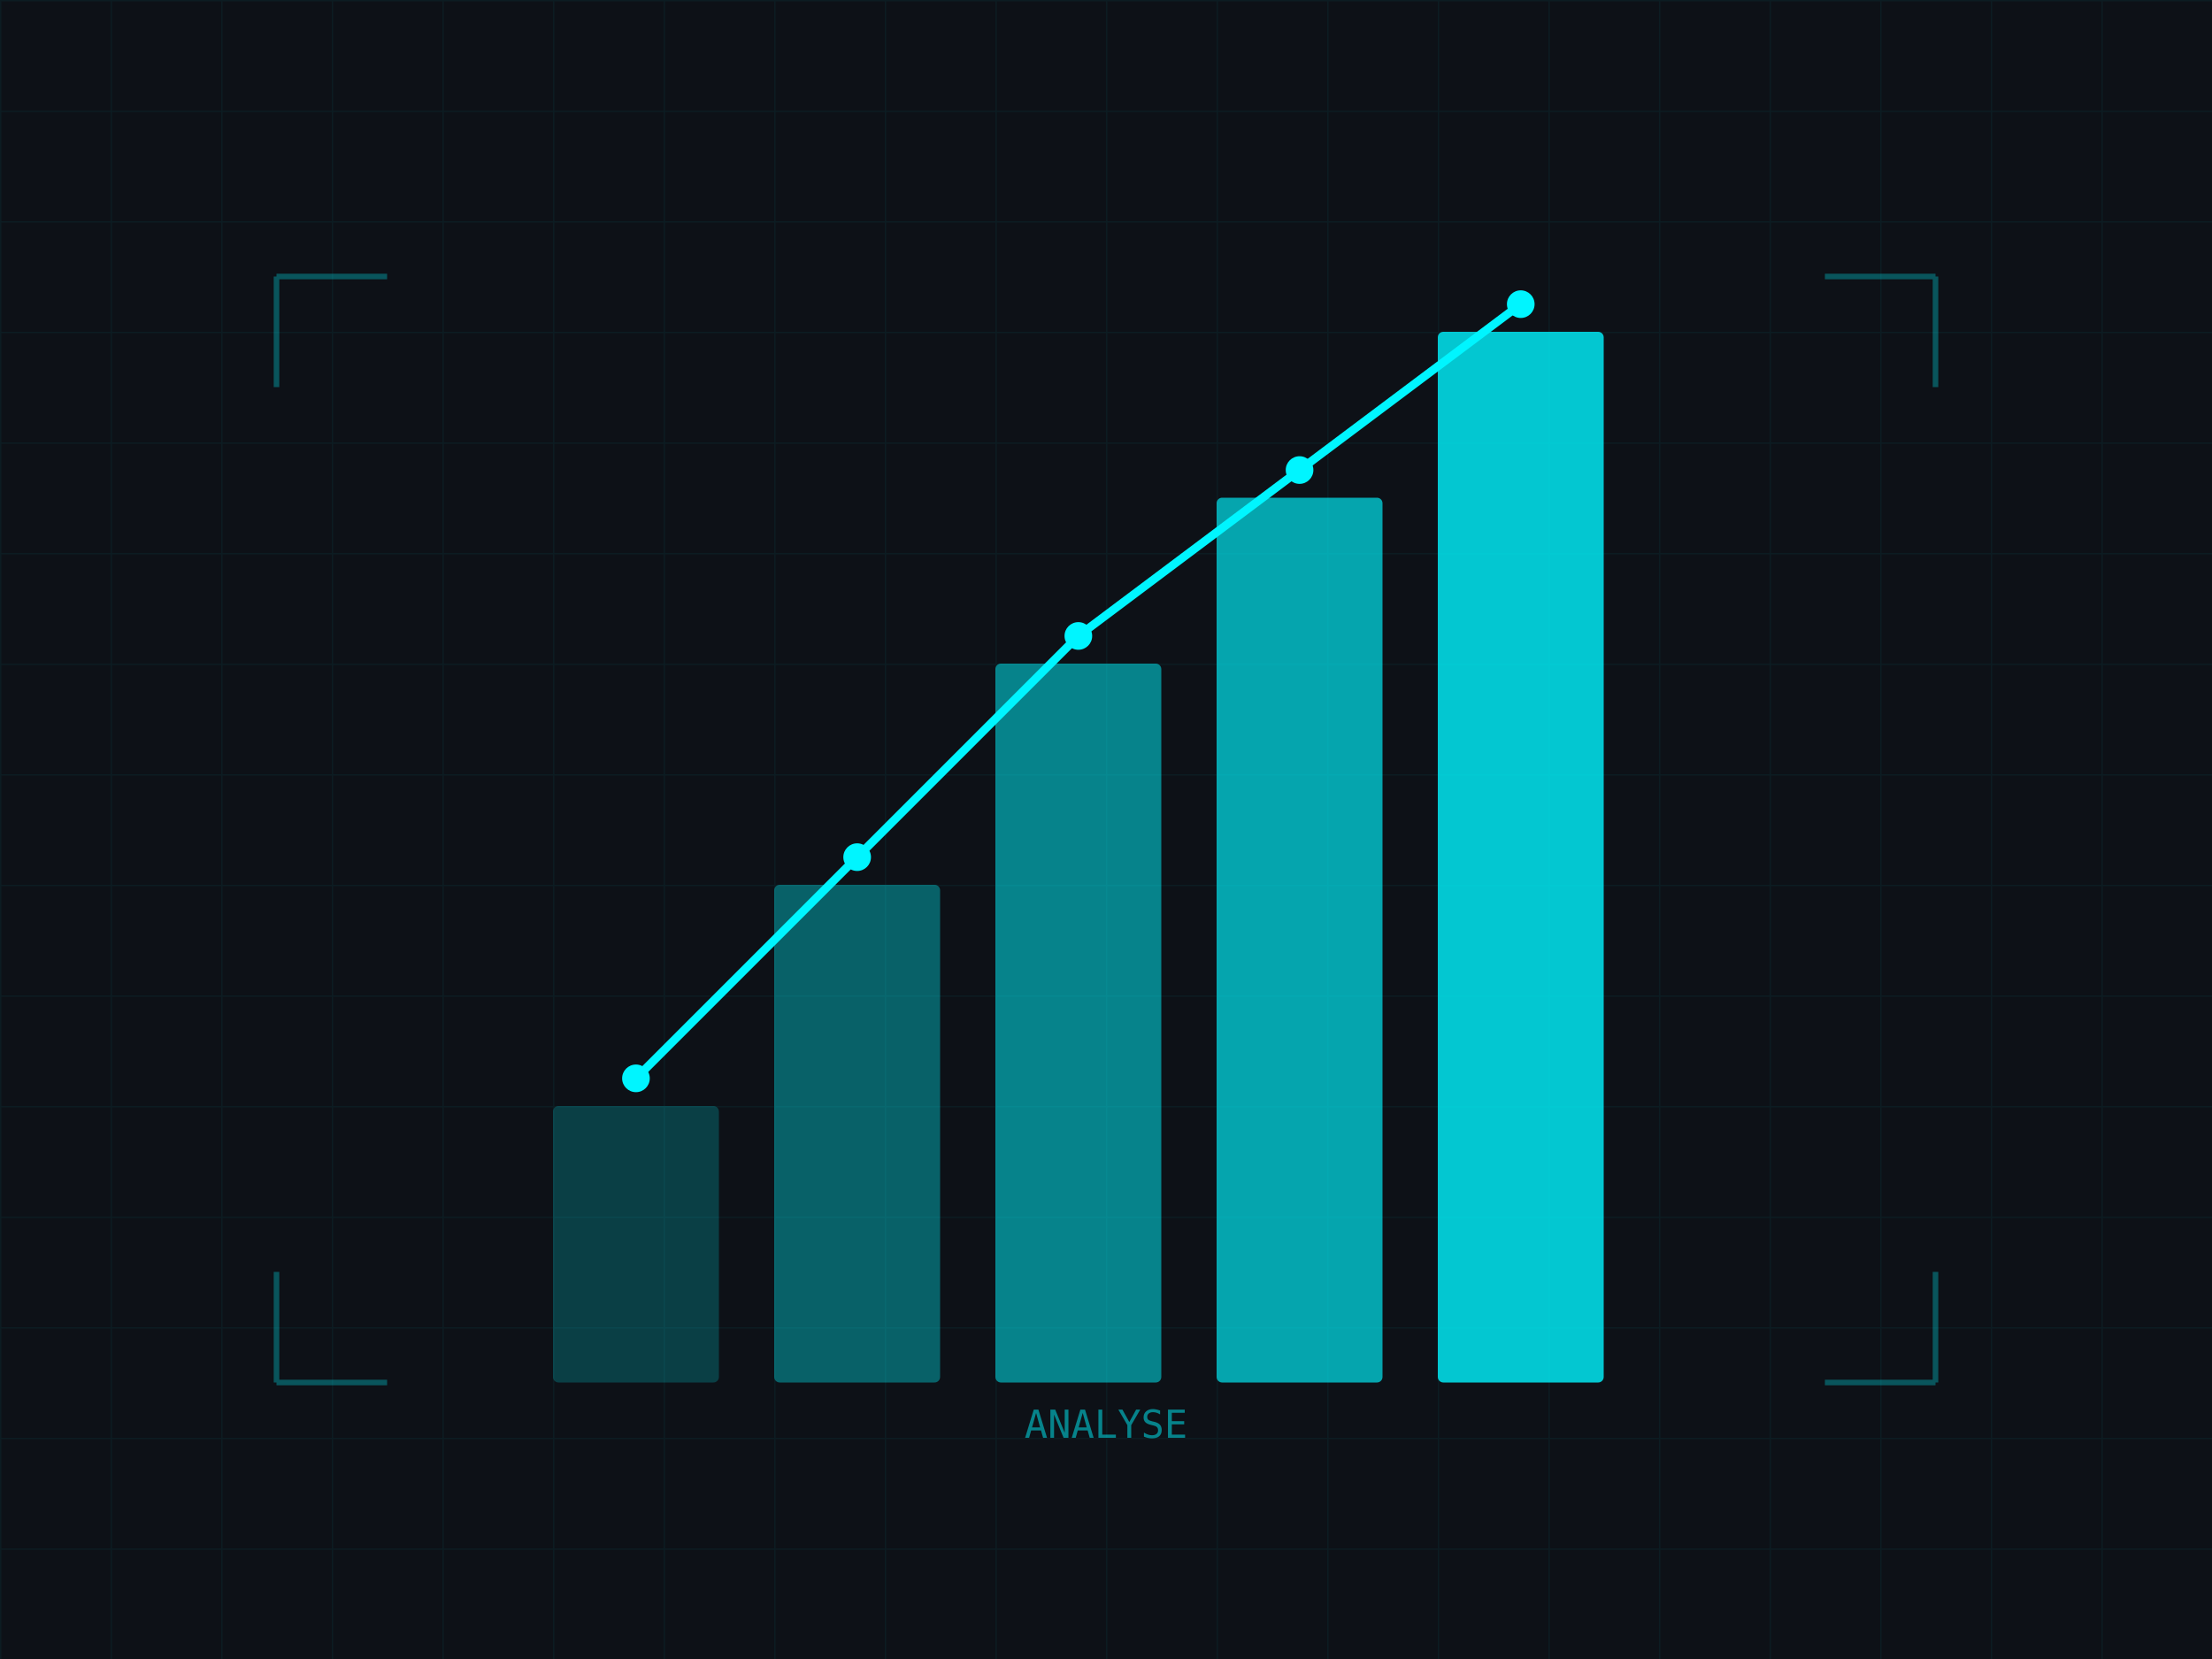
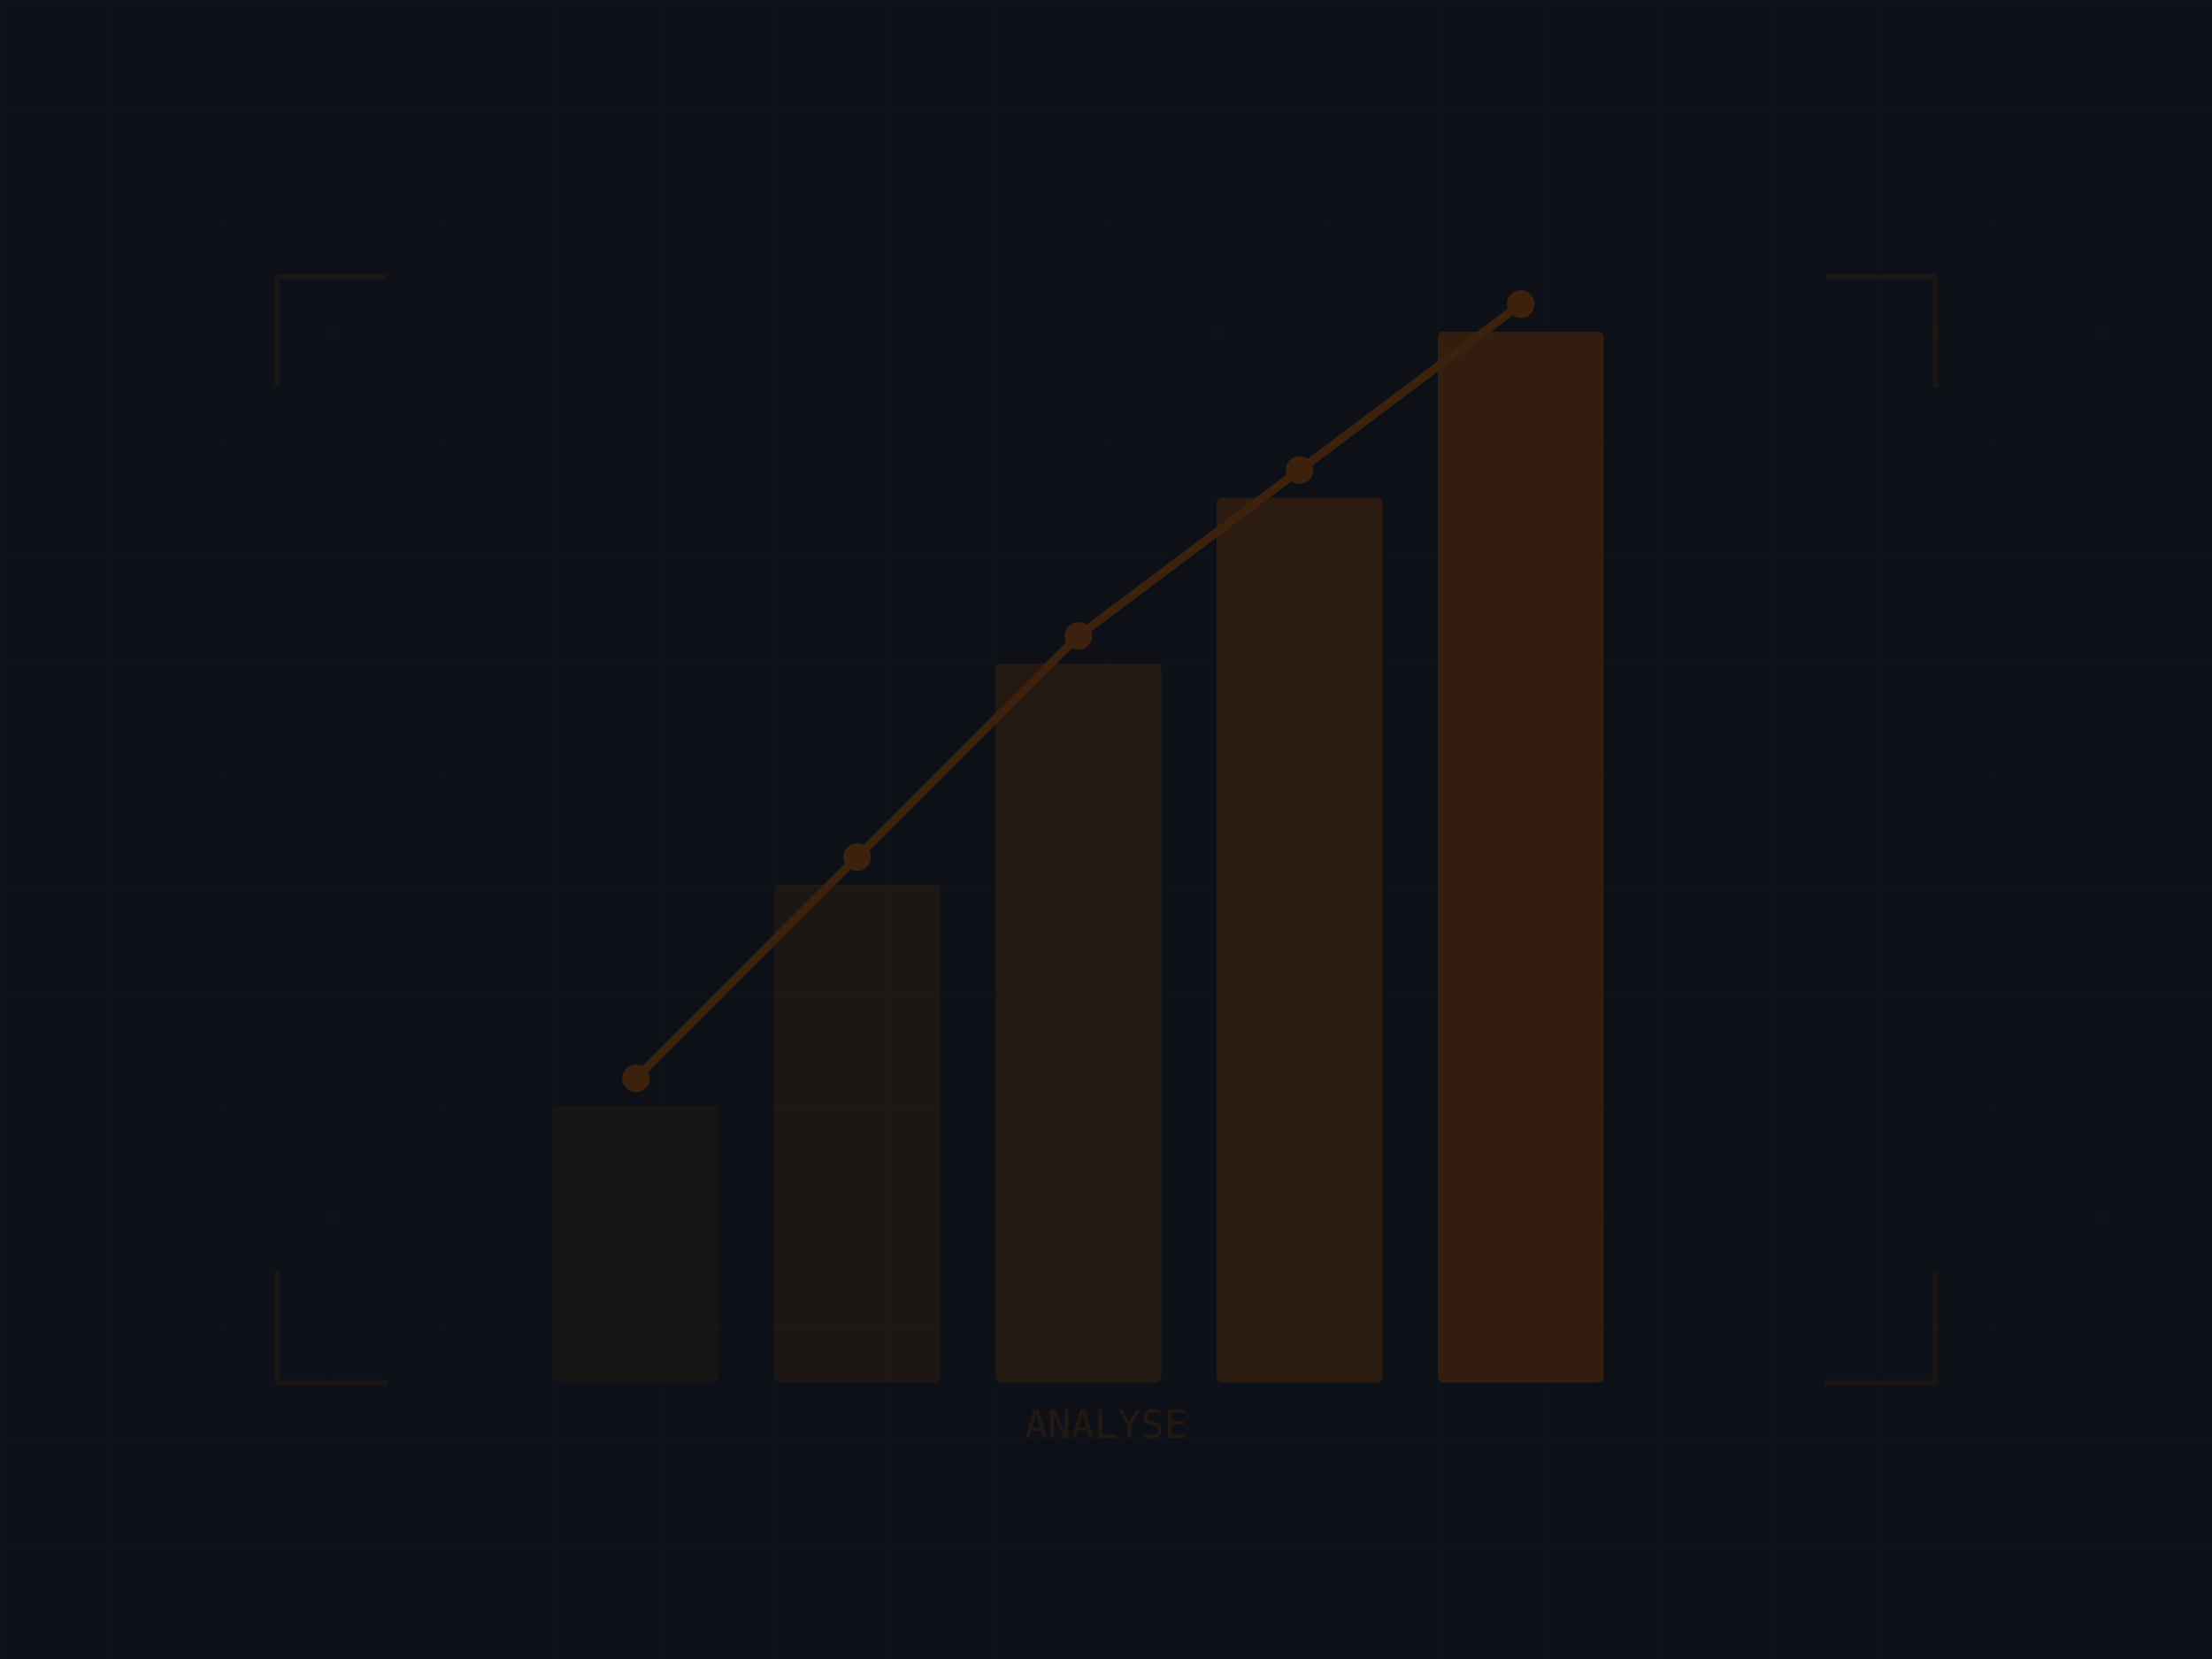
<svg xmlns="http://www.w3.org/2000/svg" viewBox="0 0 800 600" fill="none">
  <rect width="800" height="600" fill="#0D1117" />
  <rect x="0" y="0" width="800" height="600" fill="url(#grid)" opacity="0.05" />
  <defs>
    <pattern id="grid" width="40" height="40" patternUnits="userSpaceOnUse">
-       <path d="M 40 0 L 0 0 0 40" fill="none" stroke="#00F5FF" stroke-width="1" />
+       <path d="M 40 0 L 0 0 0 40" fill="none" stroke="#3C210C" stroke-width="1" />
    </pattern>
  </defs>
-   <rect x="200" y="400" width="60" height="100" rx="2" fill="#00F5FF" opacity="0.2" />
-   <rect x="280" y="320" width="60" height="180" rx="2" fill="#00F5FF" opacity="0.35" />
-   <rect x="360" y="240" width="60" height="260" rx="2" fill="#00F5FF" opacity="0.5" />
-   <rect x="440" y="180" width="60" height="320" rx="2" fill="#00F5FF" opacity="0.65" />
-   <rect x="520" y="120" width="60" height="380" rx="2" fill="#00F5FF" opacity="0.8" />
-   <polyline points="230,390 310,310 390,230 470,170 550,110" stroke="#00F5FF" stroke-width="3" fill="none" />
-   <circle cx="230" cy="390" r="5" fill="#00F5FF" />
-   <circle cx="310" cy="310" r="5" fill="#00F5FF" />
-   <circle cx="390" cy="230" r="5" fill="#00F5FF" />
-   <circle cx="470" cy="170" r="5" fill="#00F5FF" />
-   <circle cx="550" cy="110" r="5" fill="#00F5FF" />
-   <path d="M 100 100 L 100 140 M 100 100 L 140 100" stroke="#00F5FF" stroke-width="2" opacity="0.3" />
-   <path d="M 700 100 L 700 140 M 700 100 L 660 100" stroke="#00F5FF" stroke-width="2" opacity="0.3" />
-   <path d="M 100 500 L 100 460 M 100 500 L 140 500" stroke="#00F5FF" stroke-width="2" opacity="0.3" />
-   <path d="M 700 500 L 700 460 M 700 500 L 660 500" stroke="#00F5FF" stroke-width="2" opacity="0.3" />
-   <text x="400" y="520" text-anchor="middle" font-family="monospace" font-size="14" fill="#00F5FF" opacity="0.5">ANALYSE</text>
+   <rect x="200" y="400" width="60" height="100" rx="2" fill="#3C210C" opacity="0.2" />
+   <rect x="280" y="320" width="60" height="180" rx="2" fill="#3C210C" opacity="0.35" />
+   <rect x="360" y="240" width="60" height="260" rx="2" fill="#3C210C" opacity="0.5" />
+   <rect x="440" y="180" width="60" height="320" rx="2" fill="#3C210C" opacity="0.65" />
+   <rect x="520" y="120" width="60" height="380" rx="2" fill="#3C210C" opacity="0.8" />
+   <polyline points="230,390 310,310 390,230 470,170 550,110" stroke="#3C210C" stroke-width="3" fill="none" />
+   <circle cx="230" cy="390" r="5" fill="#3C210C" />
+   <circle cx="310" cy="310" r="5" fill="#3C210C" />
+   <circle cx="390" cy="230" r="5" fill="#3C210C" />
+   <circle cx="470" cy="170" r="5" fill="#3C210C" />
+   <circle cx="550" cy="110" r="5" fill="#3C210C" />
+   <path d="M 100 100 L 100 140 M 100 100 L 140 100" stroke="#3C210C" stroke-width="2" opacity="0.3" />
+   <path d="M 700 100 L 700 140 M 700 100 L 660 100" stroke="#3C210C" stroke-width="2" opacity="0.3" />
+   <path d="M 100 500 L 100 460 M 100 500 L 140 500" stroke="#3C210C" stroke-width="2" opacity="0.3" />
+   <path d="M 700 500 L 700 460 M 700 500 L 660 500" stroke="#3C210C" stroke-width="2" opacity="0.3" />
+   <text x="400" y="520" text-anchor="middle" font-family="monospace" font-size="14" fill="#3C210C" opacity="0.5">ANALYSE</text>
</svg>
